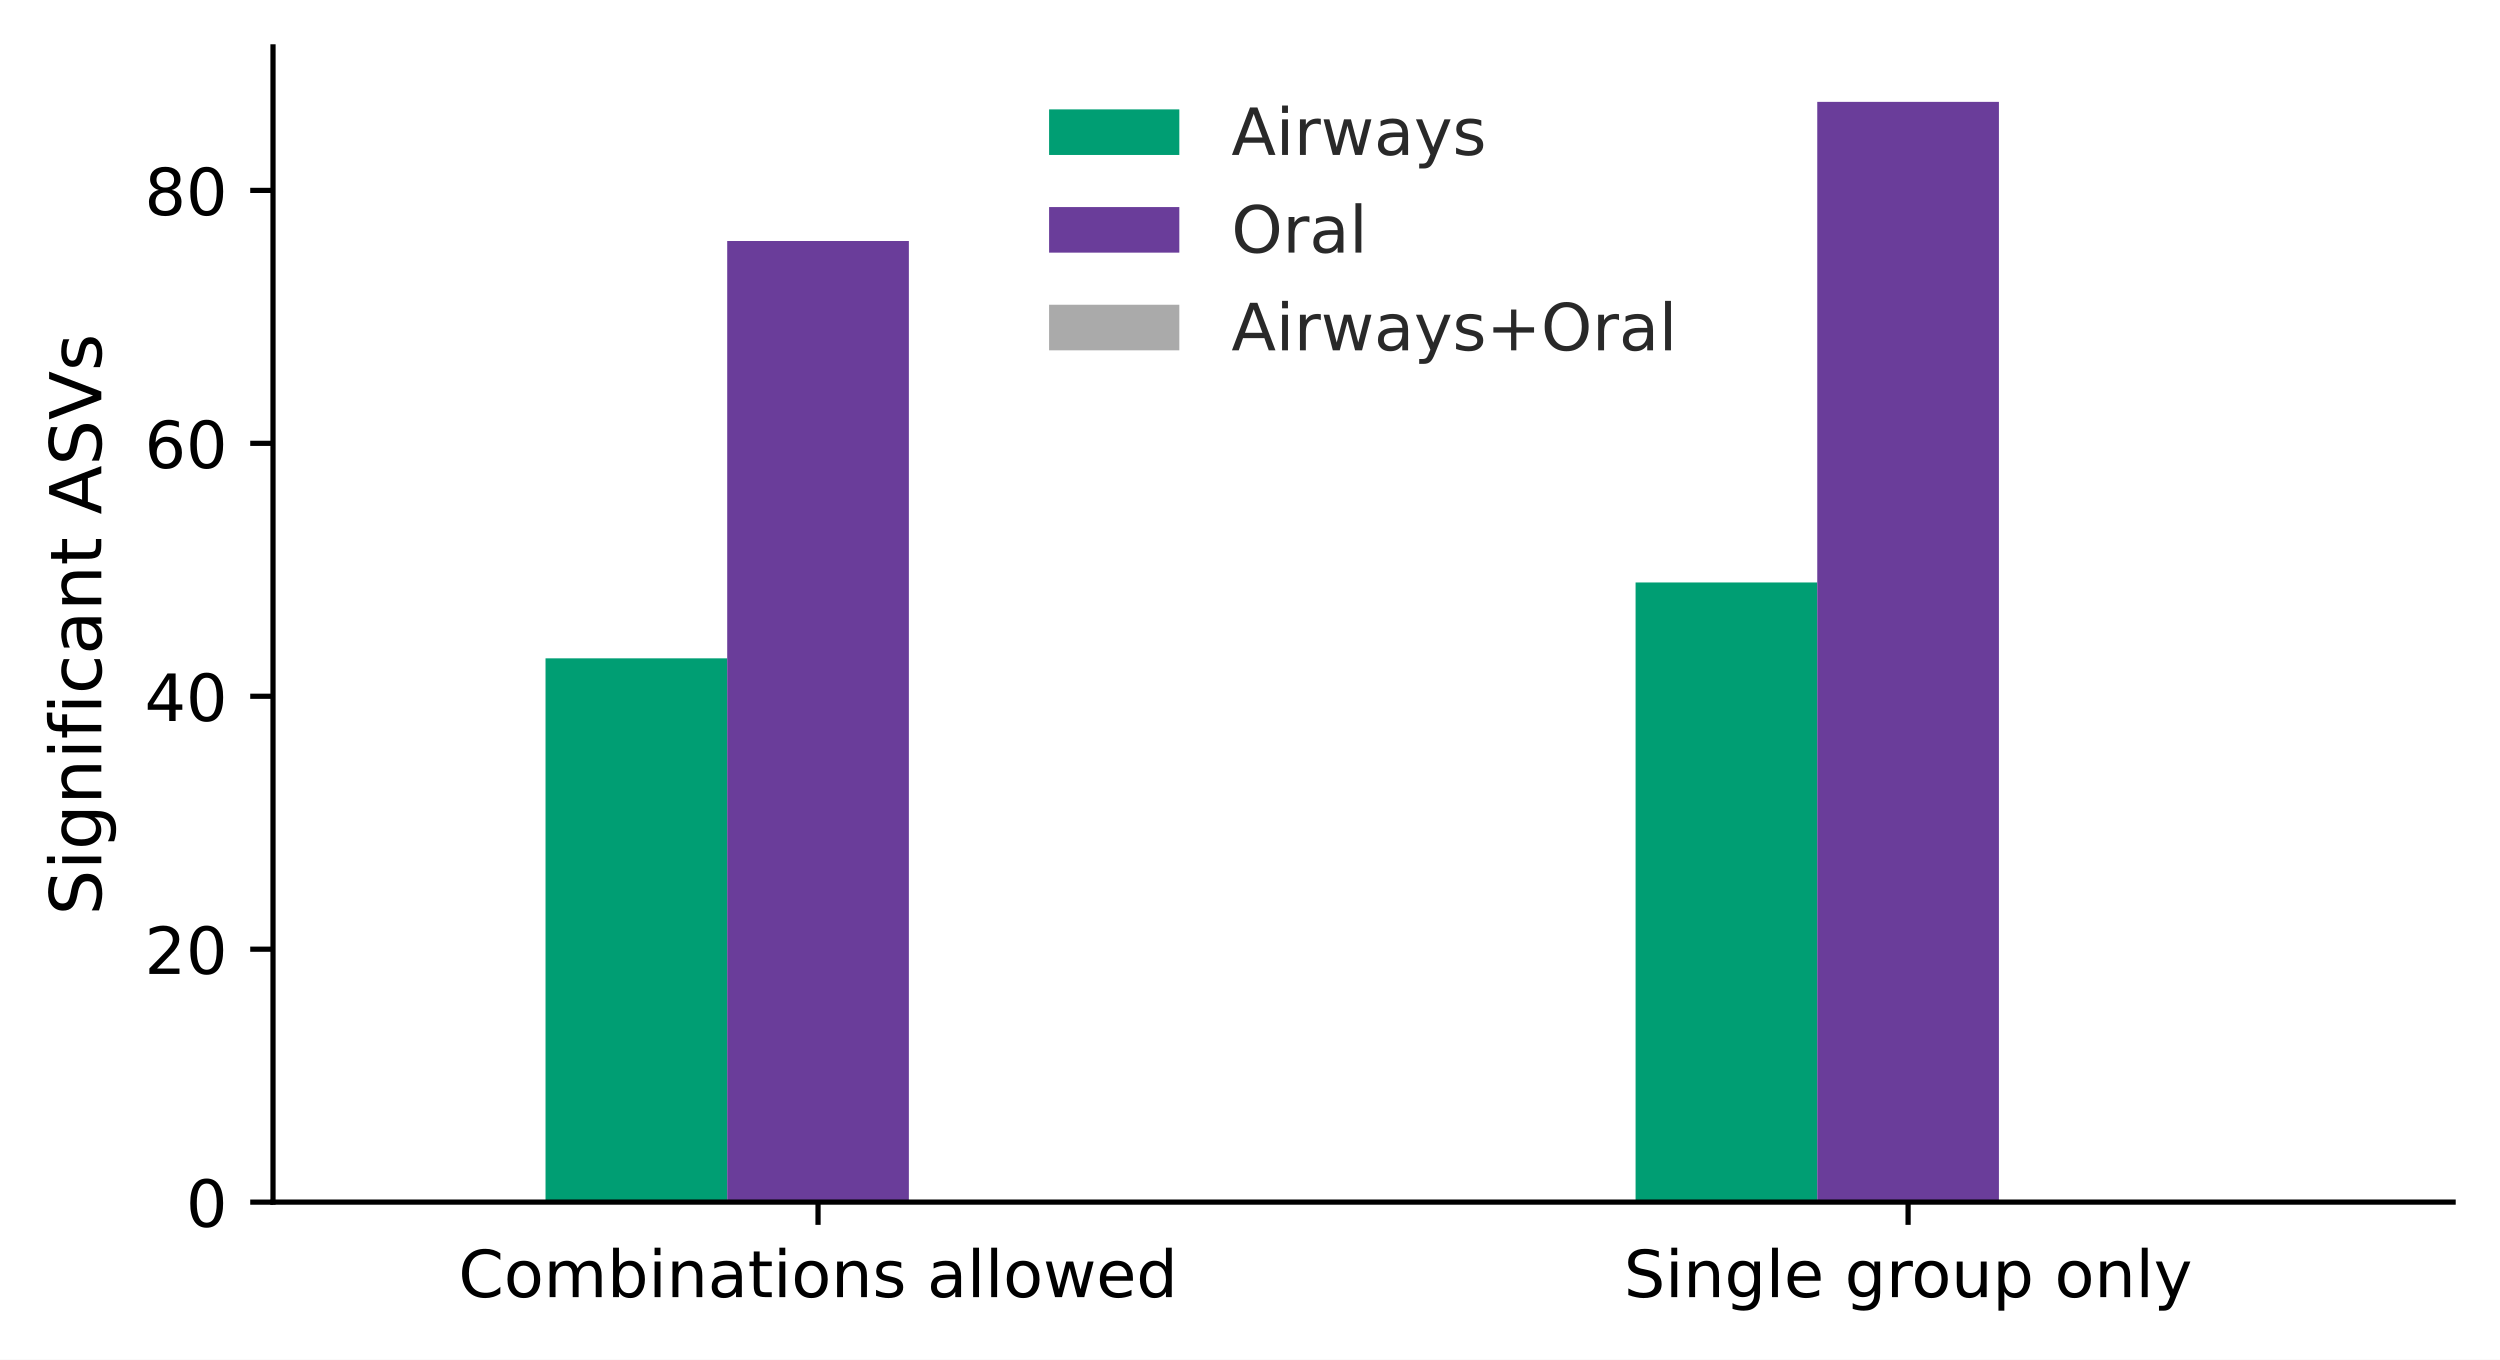
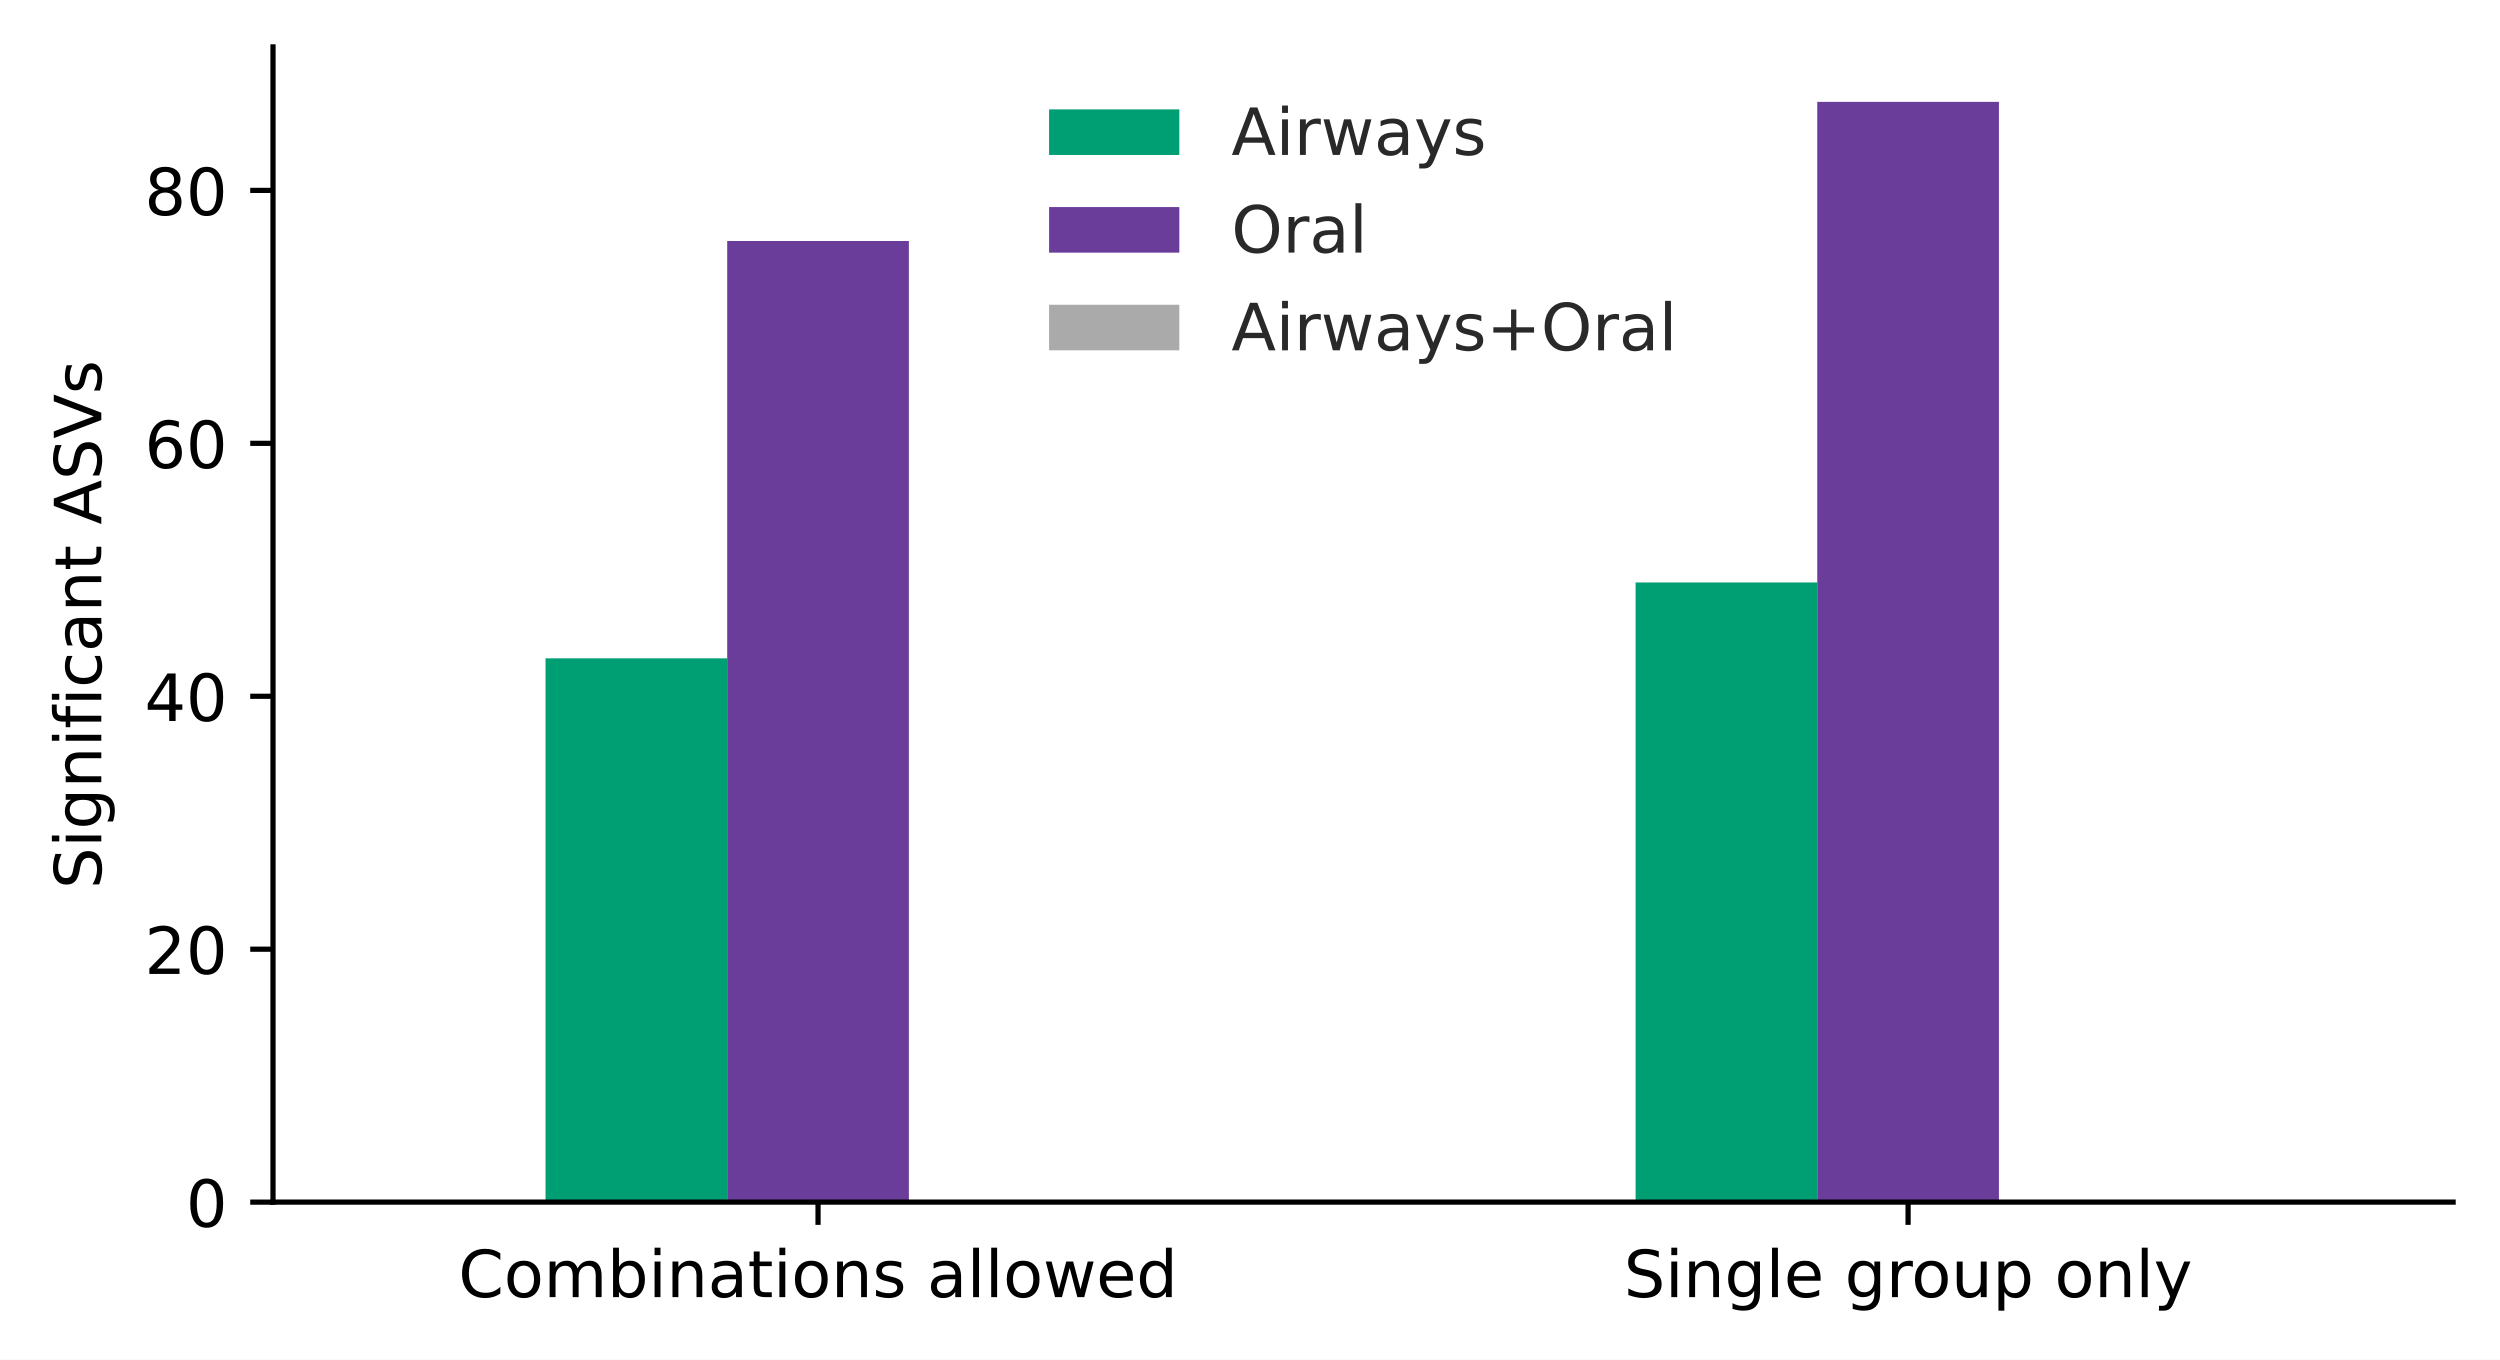
<svg xmlns="http://www.w3.org/2000/svg" xmlns:xlink="http://www.w3.org/1999/xlink" width="383.926pt" height="208.809pt" viewBox="0 0 383.926 208.809" version="1.1">
  <defs>
    <style type="text/css">*{stroke-linejoin: round; stroke-linecap: butt}</style>
  </defs>
  <g id="figure_1">
    <g id="patch_1">
      <path d="M 0 208.809 L 383.926 208.809 L 383.926 0 L 0 0 z " style="fill: #ffffff" />
    </g>
    <g id="axes_1">
      <g id="patch_2">
        <path d="M 41.926 184.608 L 376.726 184.608 L 376.726 7.2 L 41.926 7.2 z " style="fill: #ffffff" />
      </g>
      <g id="patch_3">
        <path d="M 83.776 184.608 L 111.676 184.608 L 111.676 101.099 L 83.776 101.099 z " clip-path="url(#pb26313f63b)" style="fill: #009e73" />
      </g>
      <g id="patch_4">
        <path d="M 251.176 184.608 L 279.076 184.608 L 279.076 89.447 L 251.176 89.447 z " clip-path="url(#pb26313f63b)" style="fill: #009e73" />
      </g>
      <g id="patch_5">
        <path d="M 111.676 184.608 L 139.576 184.608 L 139.576 37.011 L 111.676 37.011 z " clip-path="url(#pb26313f63b)" style="fill: #6a3d9a" />
      </g>
      <g id="patch_6">
        <path d="M 279.076 184.608 L 306.976 184.608 L 306.976 15.648 L 279.076 15.648 z " clip-path="url(#pb26313f63b)" style="fill: #6a3d9a" />
      </g>
      <g id="patch_7">
        <path d="M 139.576 184.608 L 167.476 184.608 L 167.476 184.608 L 139.576 184.608 z " clip-path="url(#pb26313f63b)" style="fill: #aaaaaa" />
      </g>
      <g id="patch_8">
        <path d="M 306.976 184.608 L 334.876 184.608 L 334.876 184.608 L 306.976 184.608 z " clip-path="url(#pb26313f63b)" style="fill: #aaaaaa" />
      </g>
      <g id="matplotlib.axis_1">
        <g id="xtick_1">
          <g id="line2d_1">
            <defs>
              <path id="m7e1e2d2e5b" d="M 0 0 L 0 3.5 " style="stroke: #000000; stroke-width: 0.8" />
            </defs>
            <g>
              <use xlink:href="#m7e1e2d2e5b" x="125.626" y="184.608" style="stroke: #000000; stroke-width: 0.8" />
            </g>
          </g>
          <g id="text_1">
            <text style="font-size: 10px; font-family: 'DejaVu Sans'; text-anchor: middle" x="125.626" y="199.206" transform="rotate(-0 125.6259 199.2064)">Combinations allowed</text>
          </g>
        </g>
        <g id="xtick_2">
          <g id="line2d_2">
            <g>
              <use xlink:href="#m7e1e2d2e5b" x="293.026" y="184.608" style="stroke: #000000; stroke-width: 0.8" />
            </g>
          </g>
          <g id="text_2">
            <text style="font-size: 10px; font-family: 'DejaVu Sans'; text-anchor: middle" x="293.026" y="199.206" transform="rotate(-0 293.0259 199.2064)">Single group only</text>
          </g>
        </g>
      </g>
      <g id="matplotlib.axis_2">
        <g id="ytick_1">
          <g id="line2d_3">
            <defs>
              <path id="m4d95c9ac44" d="M 0 0 L -3.5 0 " style="stroke: #000000; stroke-width: 0.8" />
            </defs>
            <g>
              <use xlink:href="#m4d95c9ac44" x="41.926" y="184.608" style="stroke: #000000; stroke-width: 0.8" />
            </g>
          </g>
          <g id="text_3">
            <text style="font-size: 10px; font-family: 'DejaVu Sans'; text-anchor: end" x="34.926" y="188.407" transform="rotate(-0 34.92586 188.4068)">0</text>
          </g>
        </g>
        <g id="ytick_2">
          <g id="line2d_4">
            <g>
              <use xlink:href="#m4d95c9ac44" x="41.926" y="145.767" style="stroke: #000000; stroke-width: 0.8" />
            </g>
          </g>
          <g id="text_4">
            <text style="font-size: 10px; font-family: 'DejaVu Sans'; text-anchor: end" x="34.926" y="149.565" transform="rotate(-0 34.92586 149.5654)">20</text>
          </g>
        </g>
        <g id="ytick_3">
          <g id="line2d_5">
            <g>
              <use xlink:href="#m4d95c9ac44" x="41.926" y="106.925" style="stroke: #000000; stroke-width: 0.8" />
            </g>
          </g>
          <g id="text_5">
            <text style="font-size: 10px; font-family: 'DejaVu Sans'; text-anchor: end" x="34.926" y="110.724" transform="rotate(-0 34.92586 110.7241)">40</text>
          </g>
        </g>
        <g id="ytick_4">
          <g id="line2d_6">
            <g>
              <use xlink:href="#m4d95c9ac44" x="41.926" y="68.084" style="stroke: #000000; stroke-width: 0.8" />
            </g>
          </g>
          <g id="text_6">
            <text style="font-size: 10px; font-family: 'DejaVu Sans'; text-anchor: end" x="34.926" y="71.883" transform="rotate(-0 34.92586 71.88269)">60</text>
          </g>
        </g>
        <g id="ytick_5">
          <g id="line2d_7">
            <g>
              <use xlink:href="#m4d95c9ac44" x="41.926" y="29.242" style="stroke: #000000; stroke-width: 0.8" />
            </g>
          </g>
          <g id="text_7">
            <text style="font-size: 10px; font-family: 'DejaVu Sans'; text-anchor: end" x="34.926" y="33.041" transform="rotate(-0 34.92586 33.04131)">80</text>
          </g>
        </g>
        <g id="text_8">
-           <text style="font-size: 11px; font-family: 'DejaVu Sans'; text-anchor: middle" x="15.558" y="95.904" transform="rotate(-90 15.55828 95.904)">Significant ASVs</text>
+           <text style="font-size: 10px; font-family: 'DejaVu Sans'; text-anchor: middle" x="15.558" y="95.904" transform="rotate(-90 15.55828 95.904)">Significant ASVs</text>
        </g>
      </g>
      <g id="patch_9">
        <path d="M 41.926 184.608 L 41.926 7.2 " style="fill: none; stroke: #000000; stroke-width: 0.8; stroke-linejoin: miter; stroke-linecap: square" />
      </g>
      <g id="patch_10">
        <path d="M 41.926 184.608 L 376.726 184.608 " style="fill: none; stroke: #000000; stroke-width: 0.8; stroke-linejoin: miter; stroke-linecap: square" />
      </g>
      <g id="legend_1">
        <g id="patch_11">
          <path d="M 161.109 23.798 L 181.109 23.798 L 181.109 16.798 L 161.109 16.798 z " style="fill: #009e73" />
        </g>
        <g id="text_9">
          <text style="font-size: 10px; font-family: 'DejaVu Sans'; text-anchor: start; fill: #292929" x="189.109" y="23.798" transform="rotate(-0 189.1095 23.79844)">Airways</text>
        </g>
        <g id="patch_12">
          <path d="M 161.109 38.799 L 181.109 38.799 L 181.109 31.799 L 161.109 31.799 z " style="fill: #6a3d9a" />
        </g>
        <g id="text_10">
          <text style="font-size: 10px; font-family: 'DejaVu Sans'; text-anchor: start; fill: #292929" x="189.109" y="38.799" transform="rotate(-0 189.1095 38.79922)">Oral</text>
        </g>
        <g id="patch_13">
          <path d="M 161.109 53.8 L 181.109 53.8 L 181.109 46.8 L 161.109 46.8 z " style="fill: #aaaaaa" />
        </g>
        <g id="text_11">
          <text style="font-size: 10px; font-family: 'DejaVu Sans'; text-anchor: start; fill: #292929" x="189.109" y="53.8" transform="rotate(-0 189.1095 53.8)">Airways+Oral</text>
        </g>
      </g>
    </g>
  </g>
  <defs>
    <clipPath id="pb26313f63b">
      <rect x="41.926" y="7.2" width="334.8" height="177.408" />
    </clipPath>
  </defs>
</svg>
